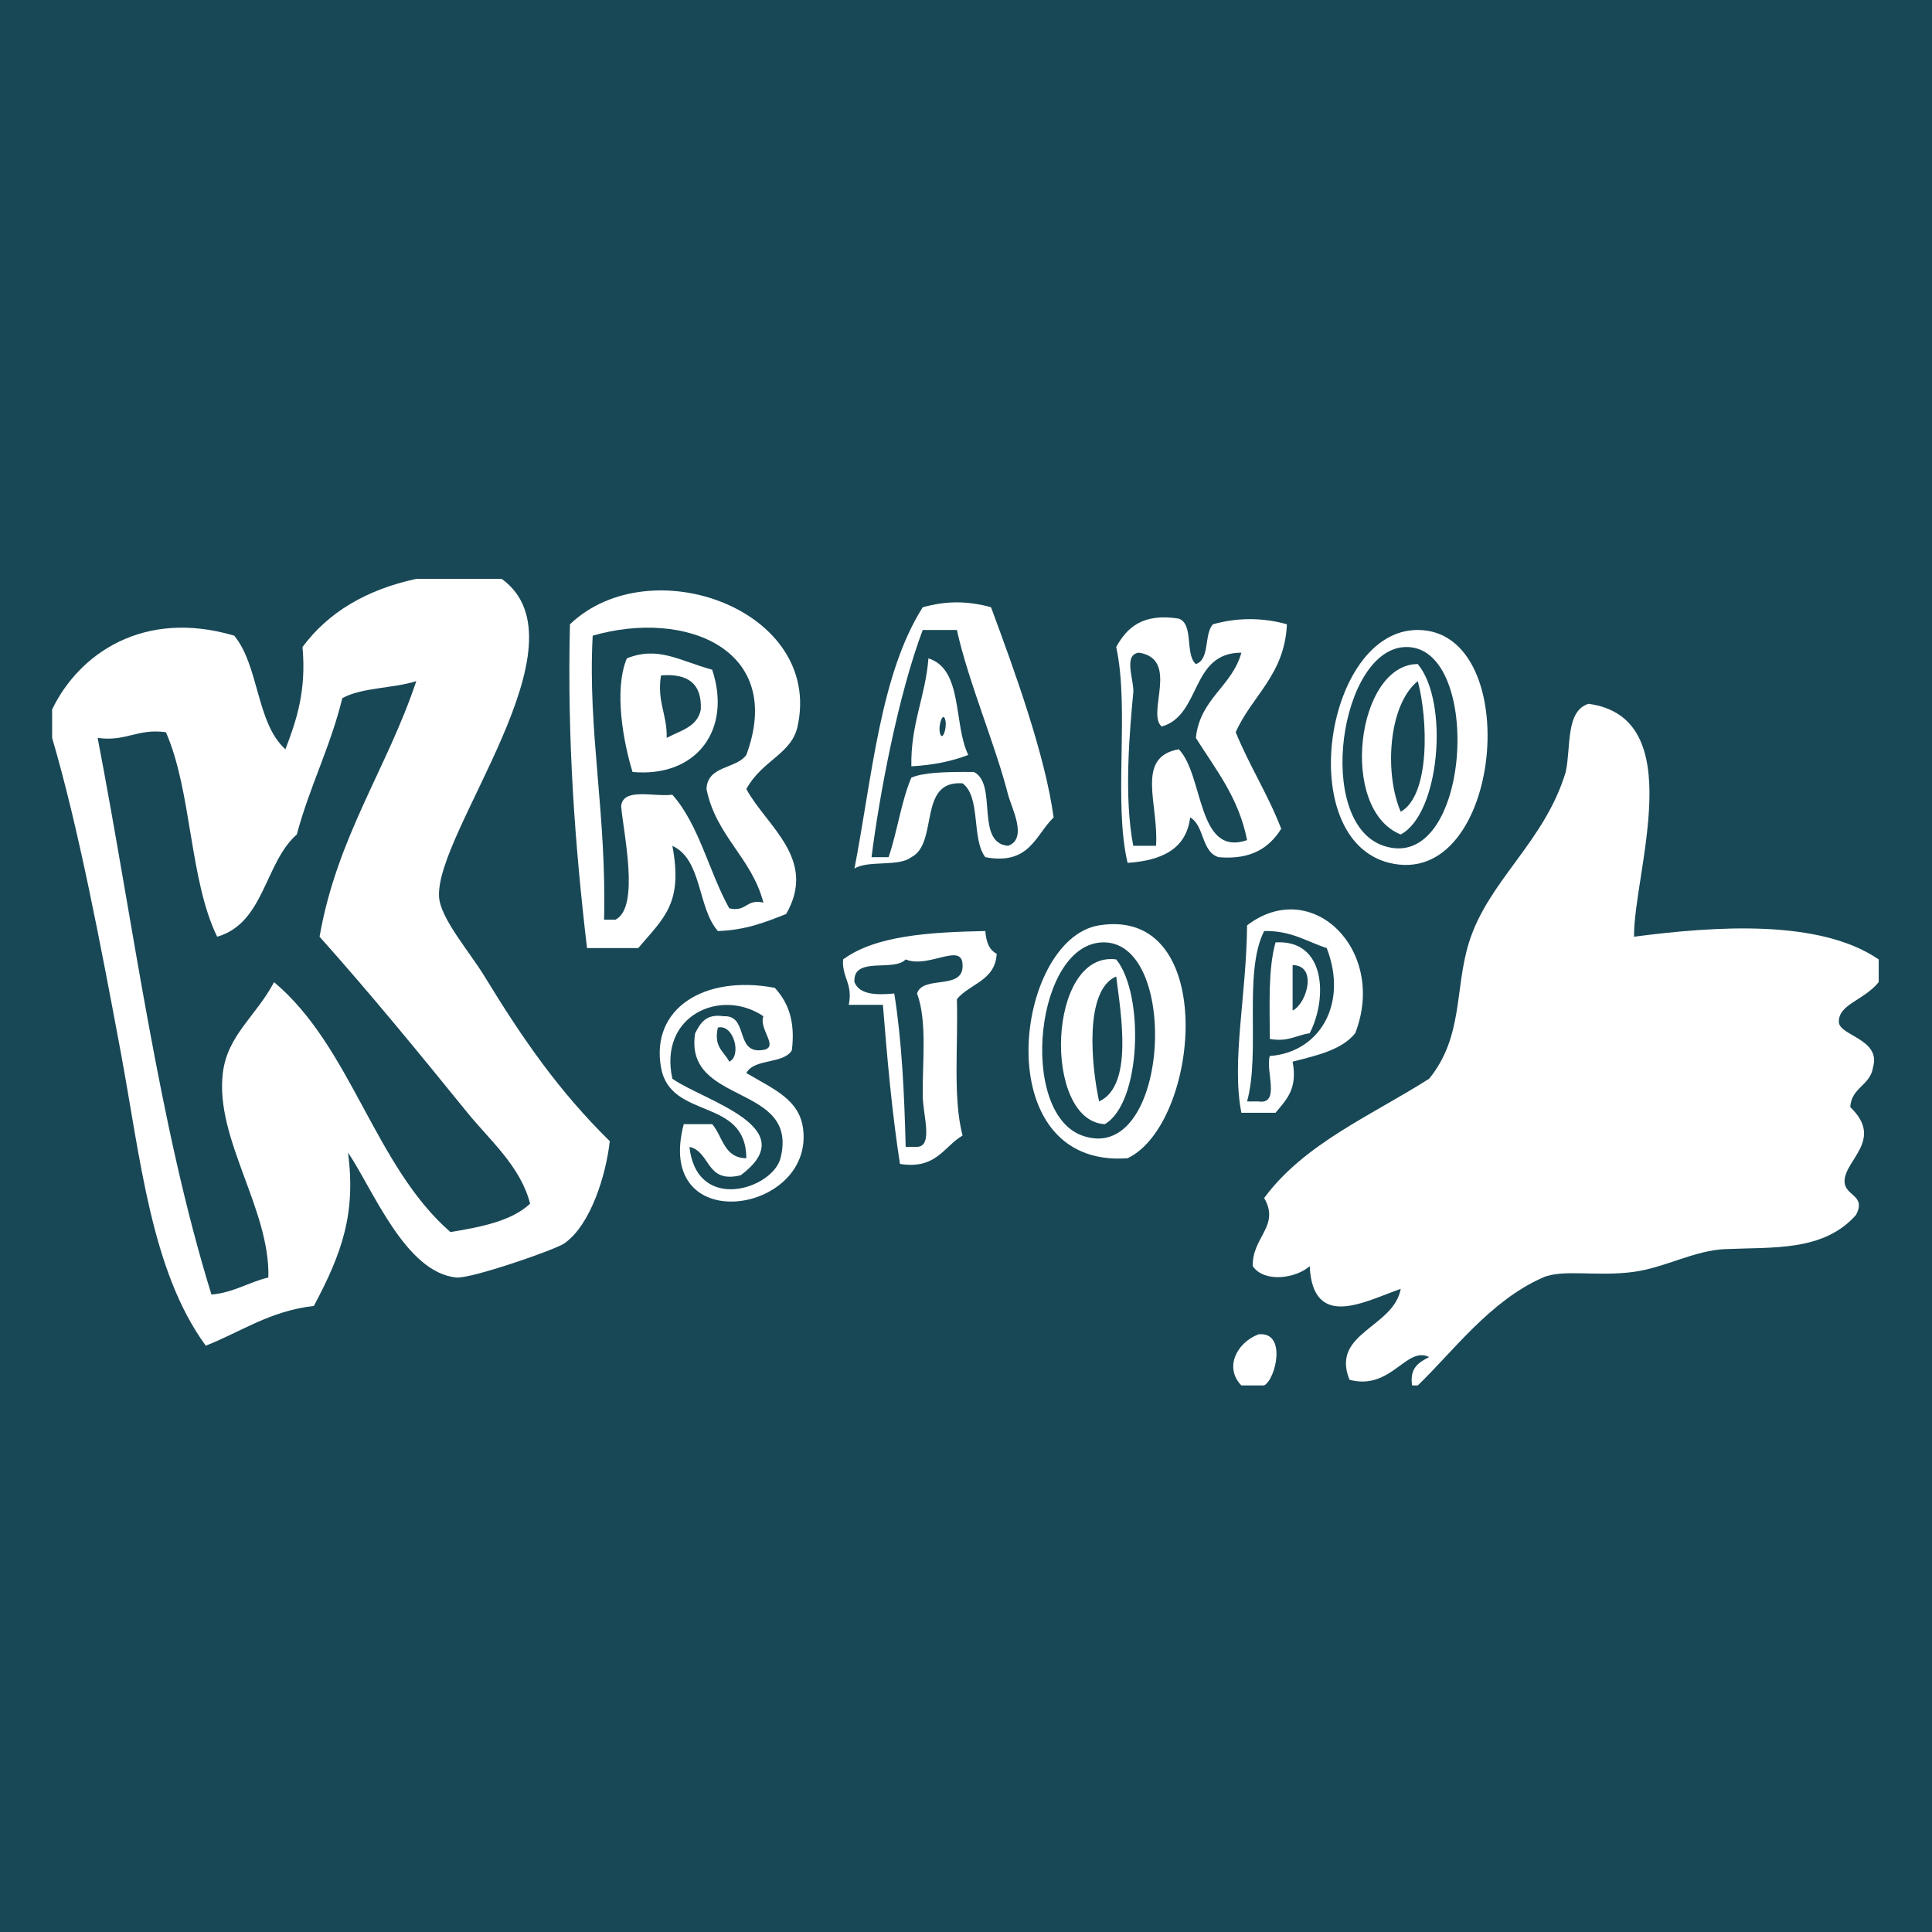
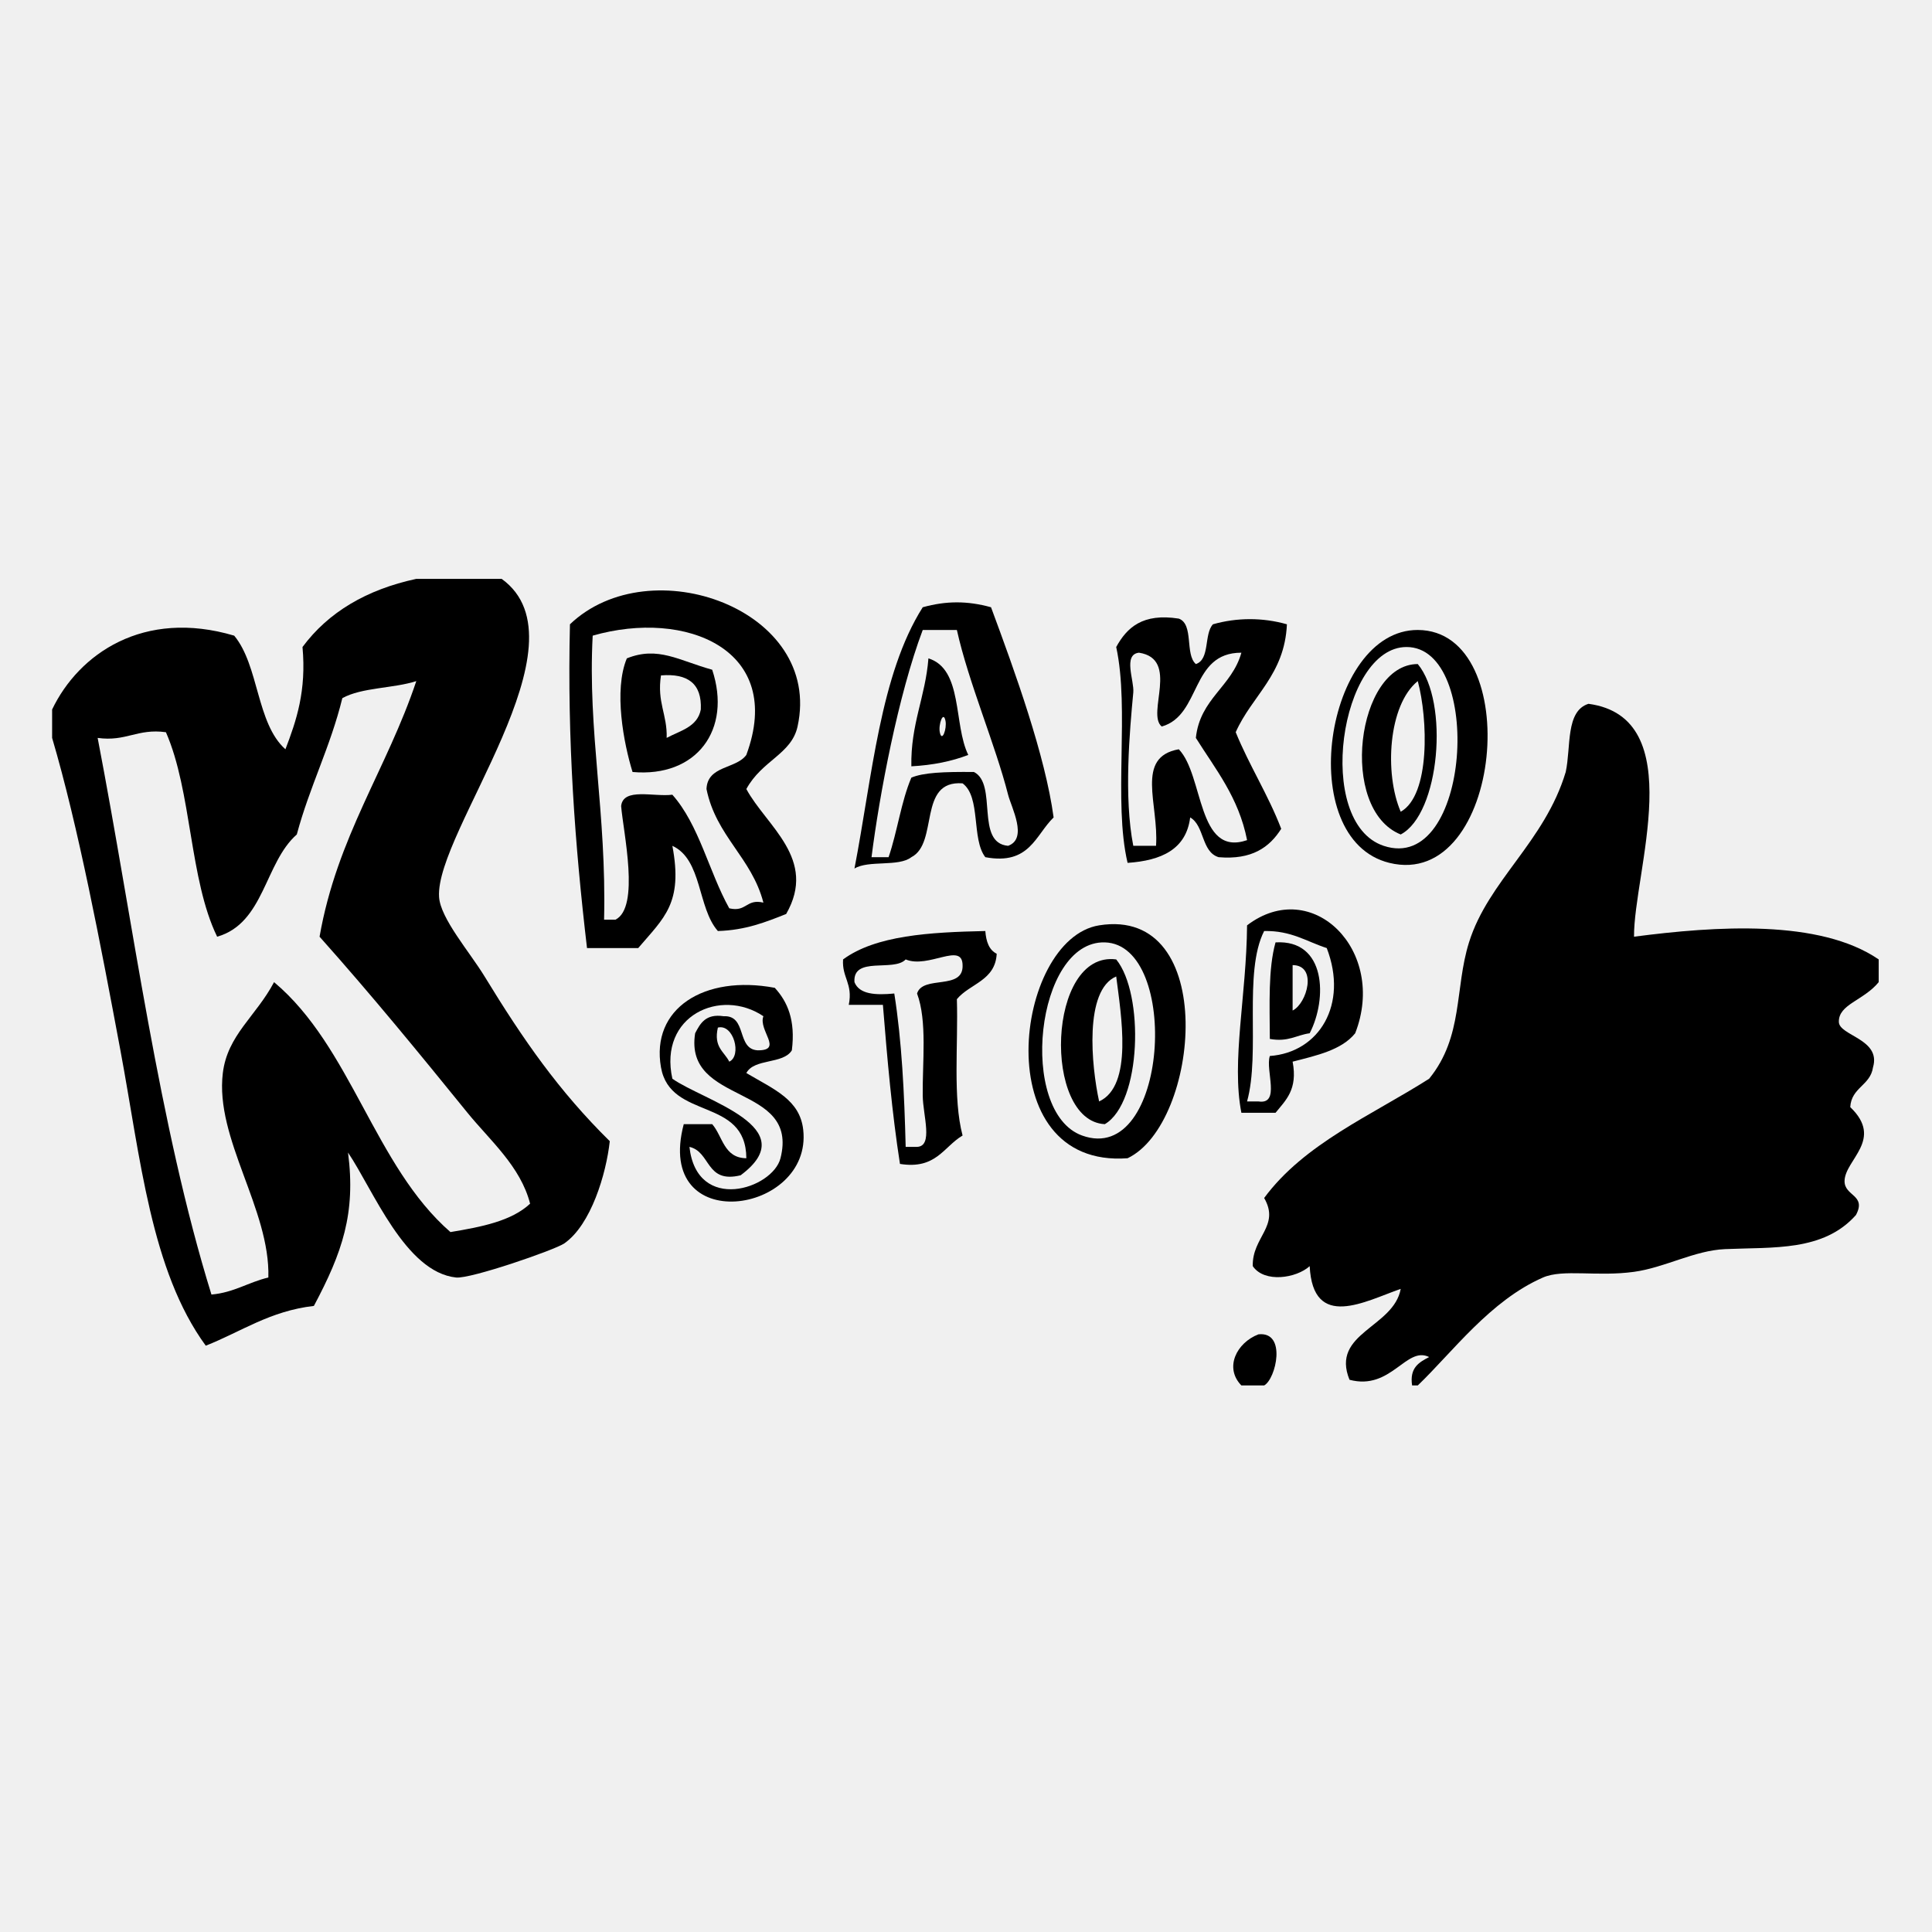
<svg xmlns="http://www.w3.org/2000/svg" version="1.2" viewBox="0 -0.39 850.39 850.39" width="851" height="851">
  <style>
- 		.s0 { fill: #184856 } 
- 		.s1 { fill: #ffffff } 
+ 		.s0 { fill: none } 
+ 		.s1 { fill: #000000 } 
	</style>
  <g id="Layer 1">
    <path id="Shape 1" fill-rule="evenodd" class="s0" d="m884-13v875h-902v-875z" />
    <path id="&lt;Path&gt;" fill-rule="evenodd" class="s1" d="m546.41 609.43h10.02c5.18-2.8 10.05-23.86-2.5-22.5-9.61 3.67-15.16 14.68-7.52 22.5z" />
    <path id="&lt;Path&gt;" fill-rule="evenodd" class="s1" d="m621.55 609.43h2.5c15.3-14.67 31.85-37.34 55.11-47.51 8.79-3.84 23.76-0.25 40.07-2.5 13.6-1.87 26.58-9.41 40.07-10 21.35-0.93 43.32 1.08 57.61-15 4.79-8.94-5.12-8.24-5.01-15 0.16-9.37 17.43-18.23 2.51-32.5 0.48-8.69 8.86-9.5 10.01-17.5 3.69-12.51-14.89-13.88-15.03-20-0.16-7.82 10.87-9.36 17.54-17.51v-10c-26.03-17.8-71.71-14.69-107.7-10-0.21-28.12 24.89-96.48-20.04-102.51-10.17 3.18-7.63 19.05-10.02 30.01-9.28 30.84-34.06 47.75-42.57 75-6.39 20.45-2.42 41.42-17.54 60.01-25.49 16.22-54.92 28.51-72.63 52.5 7.15 12.37-5.37 17.15-5.01 30 5.13 7.51 19.18 5.32 25.05 0 1.44 28.49 24.48 15.41 40.07 10-3.09 17.11-30.95 19.35-22.54 40.01 18.31 4.88 24.94-15.02 35.06-10-4.39 2.28-8.7 4.64-7.51 12.5z" />
    <path id="&lt;Compound Path&gt;" fill-rule="evenodd" class="s1" d="m220.81 254.4h-37.57c-21.96 4.74-38.72 14.68-50.09 30 1.76 19.26-2.66 32.35-7.52 45.01-12.8-11.39-11.58-36.78-22.54-50.01-39.91-11.83-68.41 8.01-80.15 32.5v12.51c11.48 38.84 21.4 91.14 30.06 137.51 8.86 47.44 13.39 96.92 37.57 130.01 15.57-6.13 28.14-15.25 47.59-17.51 12.52-23.5 18.51-40.8 15.03-67.5 11.07 16.4 25.18 52.66 47.58 55 6.38 0.67 43.5-12.16 47.59-15 11.81-8.19 18.47-30.67 20.04-45-22.37-22.05-38.02-44.52-55.1-72.51-6.65-10.89-19.44-25.52-20.04-35-1.82-28.61 66.61-111.8 27.55-140.01zm-127.74 315.02c-23.25-75.13-34.24-162.5-50.09-245.01 12.6 1.74 17.46-4.25 30.05-2.51 11.45 26.09 10.26 64.77 22.55 90.01 20.78-5.92 20.85-32.52 35.06-45 5.63-21.06 14.8-38.57 20.04-60 8.58-4.77 22.47-4.24 32.56-7.51-12.95 38.74-34.9 68.5-42.58 112.51 23.28 26.1 44.01 51.49 65.12 77.51 9.84 12.12 23.35 23.55 27.55 40-8.18 7.67-21.46 10.24-35.06 12.5-33.46-29.11-43.6-81.48-77.64-110.01-8.01 15.12-20.5 23.25-22.55 40.01-3.52 28.92 20.9 59.96 20.04 90-8.79 2.06-15.07 6.62-25.05 7.5z" />
    <path id="&lt;Compound Path&gt;" fill-rule="evenodd" class="s1" d="m328.51 471.92c3.47-6.55 16.25-3.78 20.03-10 1.67-13.33-1.93-21.41-7.51-27.51-31.17-5.84-54.65 9.17-50.09 35.01 4.14 23.46 37.43 12.85 37.57 40-9.93-0.09-10.37-9.65-15.03-15h-12.52c-13.21 50.09 56.72 39.78 52.59 2.5-1.46-13.26-12.72-17.73-25.04-25zm15.03 37.5c-3.43 13.49-36.8 24.4-40.08-5 9.51 2.17 7.05 16.29 22.54 12.5 28.39-21.11-16.31-32.78-30.05-42.5-6.15-27.84 21.31-40.15 40.07-27.51-2.37 6.23 8.94 15.09-2.5 15.01-9.52-0.51-4.5-15.52-15.03-15.01-7.87-1.18-10.24 3.12-12.52 7.5-5.02 31.94 45.95 21.94 37.57 55.01zm-27.56-57.51c6.99-1.73 10.6 12.44 5.02 15-2.23-4.44-7-6.35-5.02-15z" />
    <path id="&lt;Compound Path&gt;" fill-rule="evenodd" class="s1" d="m396.13 511.92c15.91 2.54 19.17-7.54 27.56-12.5-4.36-16.49-1.89-39.8-2.51-60.01 5.65-6.86 16.93-8.1 17.53-20-3.36-1.65-4.66-5.34-5.01-10-24.51 0.53-48.18 1.9-62.61 12.5-0.56 8.05 4.43 10.58 2.5 20h15.03c1.92 23.93 4.02 47.66 7.51 70.01zm-2.5-75.01c-8.31 0.8-15.41 0.38-17.53-5-0.81-11.63 17.32-4.37 22.54-10 10.02 4.2 24.92-7.84 25.05 2.5 0.48 11.33-17.47 4.23-20.04 12.5 4.54 12.17 2.32 30.18 2.5 45.01 0.11 8.67 4.73 22.23-2.5 22.5h-5.01c-0.59-23.58-1.7-46.64-5.01-67.51z" />
    <path id="&lt;Compound Path&gt;" fill-rule="evenodd" class="s1" d="m496.32 509.42c31.81-15.15 40.44-111.02-12.53-102.51-37.35 6-49.71 107.12 12.53 102.51zm-10.02-95.01c33.45 0.92 28.03 98.79-10.02 85.01-28.34-10.27-20.47-85.84 10.02-85.01z" />
    <path id="&lt;Compound Path&gt;" fill-rule="evenodd" class="s1" d="m486.3 494.42c16.17-9.46 17.38-57.36 5.01-72.51-30.48-4-32.46 71.14-5.01 72.51zm5.01-65.01c2.14 16.96 7.54 48.1-7.52 55.01-3.42-15.68-6.66-48.97 7.52-55.01z" />
    <path id="&lt;Compound Path&gt;" fill-rule="evenodd" class="s1" d="m561.44 489.42c4.46-5.55 9.86-10.16 7.52-22.51 10.62-2.73 21.58-5.11 27.54-12.5 14.18-36.34-18.9-69.36-47.59-47.5-0.25 30.92-6.96 59.81-2.5 82.51zm-5.01-80.01c11.94-0.25 18.71 4.66 27.55 7.5 9.54 24.79-3.28 45.93-25.05 47.51-2.06 6.27 4.87 21.52-5.01 20h-5.01c5.98-21.54-1.75-56.76 7.52-75.01z" />
    <path id="&lt;Compound Path&gt;" fill-rule="evenodd" class="s1" d="m558.93 456.91c8.13 1.45 11.66-1.7 17.54-2.5 7.84-15.14 7.29-41.33-15.03-40-3.29 11.72-2.57 27.43-2.51 42.5zm10.03-32.5c11.05 0.07 6.33 16.91 0 20z" />
    <path id="&lt;Compound Path&gt;" fill-rule="evenodd" class="s1" d="m280.92 416.91c11.37-13.37 19.8-19.67 15.03-45 13.17 6.01 11.03 27.32 20.03 37.5 12.17-0.36 21.1-3.94 30.06-7.5 13.89-24.24-8.74-38.7-17.53-55 6.93-12.69 19.86-15.32 22.54-27.51 11.32-51.45-64.81-78.79-100.18-45-1.26 51.26 2.25 97.76 7.51 142.51zm-20.04-137.51c40.92-11.78 84.8 6.11 67.62 52.51-4.56 6.27-17.11 4.58-17.53 15 4.21 20.79 19.89 30.15 25.05 50-7.66-1.82-7.37 4.31-15.03 2.5-8.95-16.06-13.27-36.76-25.05-50-8.1 1.07-21.66-3.29-22.54 5 0.92 11.43 8.42 44.63-2.5 50h-5.01c1.13-47.21-7.27-82.75-5.01-125.01z" />
    <path id="&lt;Compound Path&gt;" fill-rule="evenodd" class="s1" d="m376.1 381.91c6.2-3.81 19.42-0.62 25.04-5 12.15-6.21 2.67-34.01 22.55-32.5 8.16 6.01 3.82 24.51 10.01 32.5 19.51 3.63 22.02-9.7 30.06-17.5-3.67-27.2-17-64.09-27.55-92.51-10.35-2.87-19.71-2.87-30.06 0-18.76 29.6-22.22 74.49-30.05 115.01zm30.05-105.01h15.03c5.12 23.07 16.96 50.55 22.54 72.51 1.42 5.59 8.86 19.33 0 22.5-14.58-1.28-4.48-27.2-15.03-32.5-13.35-0.13-22.31 0.26-27.55 2.49-4.49 10.52-6.18 23.83-10.02 35.01h-7.51c3.48-27.52 11.77-71.48 22.54-100.01z" />
    <path id="&lt;Compound Path&gt;" fill-rule="evenodd" class="s1" d="m611.53 379.41c49.87 12.26 59.97-102.35 12.52-102.51-40.8-0.14-54.88 92.09-12.52 102.51zm7.51-95.01c34.07-0.12 28.38 100.33-10.01 87.51-30.59-10.21-19.22-87.41 10.01-87.51z" />
    <path id="&lt;Compound Path&gt;" fill-rule="evenodd" class="s1" d="m496.32 379.41c14.85-1.01 25.79-5.92 27.55-20 6.37 3.64 4.85 15.16 12.52 17.5 14.61 1.24 22.39-4.32 27.55-12.5-5.78-15.06-13.99-27.71-20.03-42.51 7.17-16.17 21.52-25.17 22.54-47.5-10.63-3.02-21.94-3.02-32.56 0-4.02 4.32-1.22 15.46-7.52 17.5-4.91-4.26-0.79-17.54-7.51-20-15.87-2.5-22.82 3.89-27.55 12.5 5.97 27.37-1.36 68.03 5.01 95.01zm2.51-75.01c0.48-5.18-4.65-16.71 2.5-17.5 18.03 2.77 3.14 26.89 10.02 32.5 17.52-5 12.49-32.53 35.06-32.5-4.18 15-18.22 20.15-20.04 37.51 8.67 13.84 18.85 26.18 22.55 45-22.1 7.55-18.99-28.54-30.06-40-19.36 3.44-8.73 24.2-10.02 42.5h-10.01c-4.22-21.39-1.6-50.56 0-67.51z" />
    <path id="&lt;Compound Path&gt;" fill-rule="evenodd" class="s1" d="m616.54 366.91c17.23-9.05 21.4-58.28 7.51-75.01-26.94 0.04-34.99 63.99-7.51 75.01zm7.51-67.51c4.47 16.63 5.57 50.19-7.51 57.51-7.25-16.8-5.52-47 7.51-57.51z" />
    <path id="&lt;Compound Path&gt;" fill-rule="evenodd" class="s1" d="m313.48 294.4c-14.64-4.03-23.82-10.53-37.57-5-5.88 14.1-1.36 37.5 2.51 50.01 28.26 2.53 43.8-18.69 35.06-45.01zm-22.54 2.5c11.84-0.98 18.05 3.65 17.53 15-1.46 7.72-9.05 9.3-15.03 12.5 0.32-10.31-4.35-15.65-2.5-27.5z" />
    <path id="&lt;Compound Path&gt;" fill-rule="evenodd" class="s1" d="m401.14 336.91c9.52-0.51 17.82-2.22 25.05-5.01-6.57-13.44-2.25-37.76-17.53-42.5-1.33 17.01-7.86 28.83-7.52 47.51zm15.03-20c0.68 3.4-1.55 9.75-2.51 5-0.68-3.41 1.56-9.77 2.51-5z" />
  </g>
</svg>
